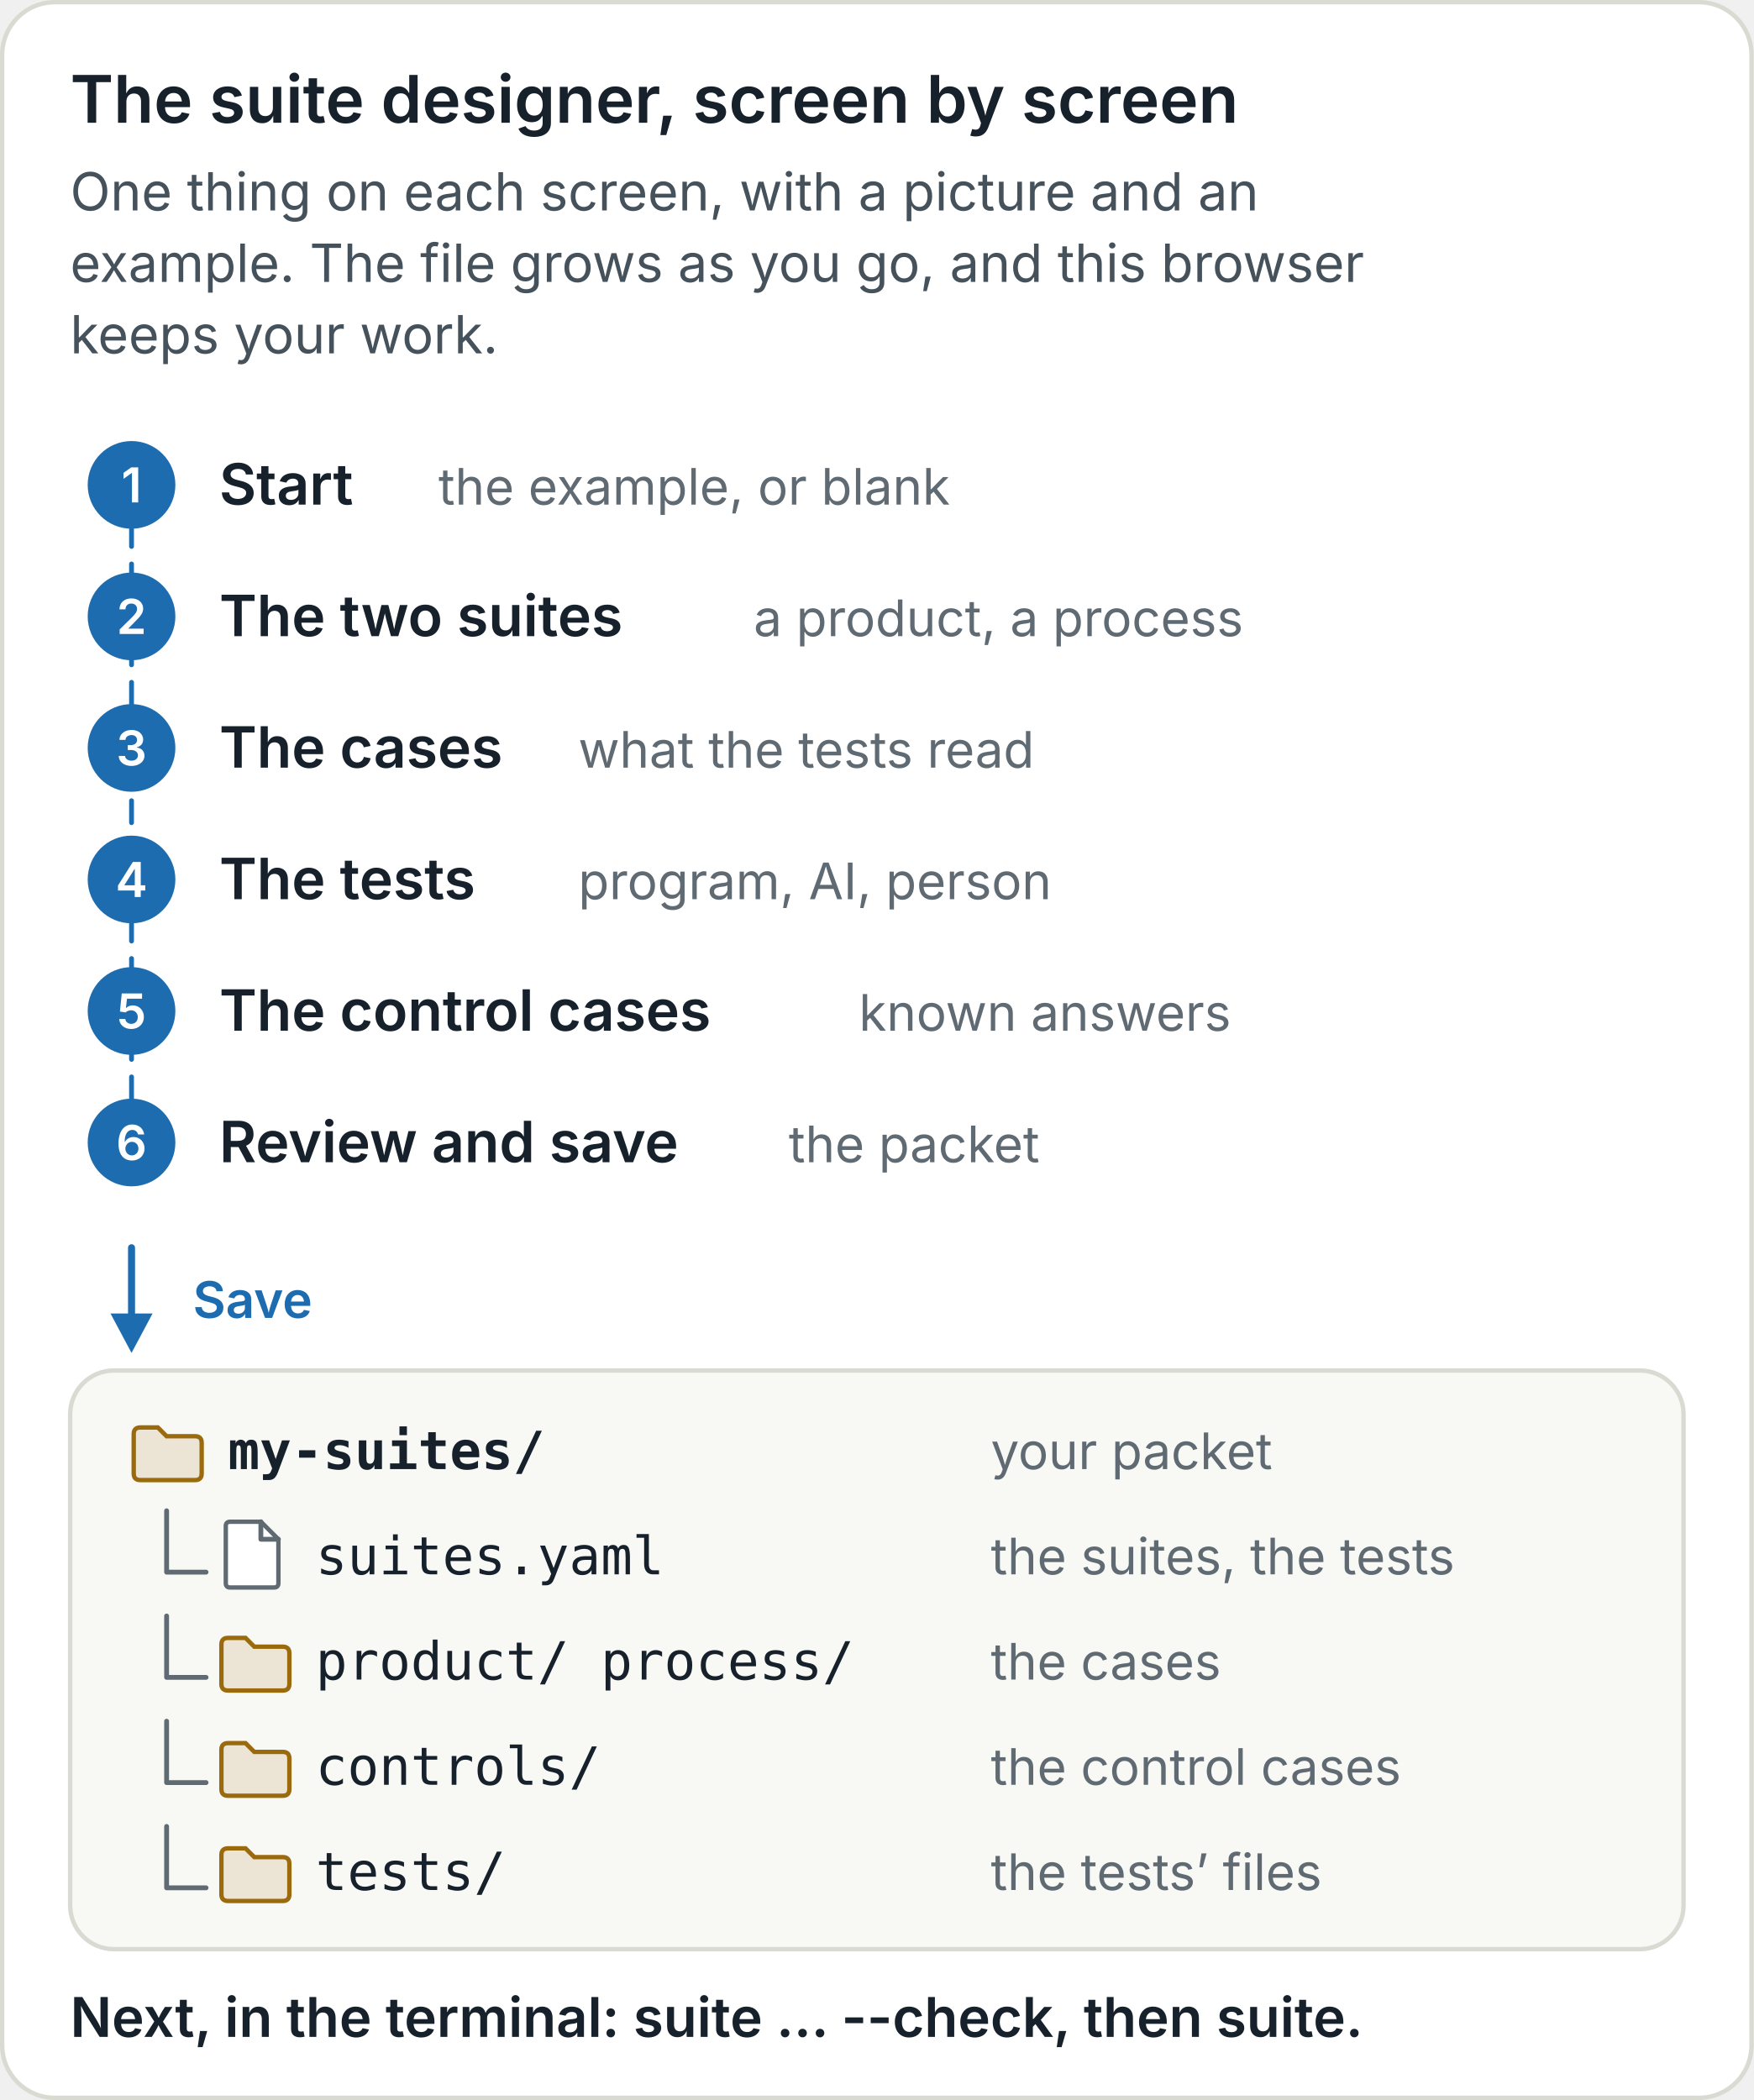
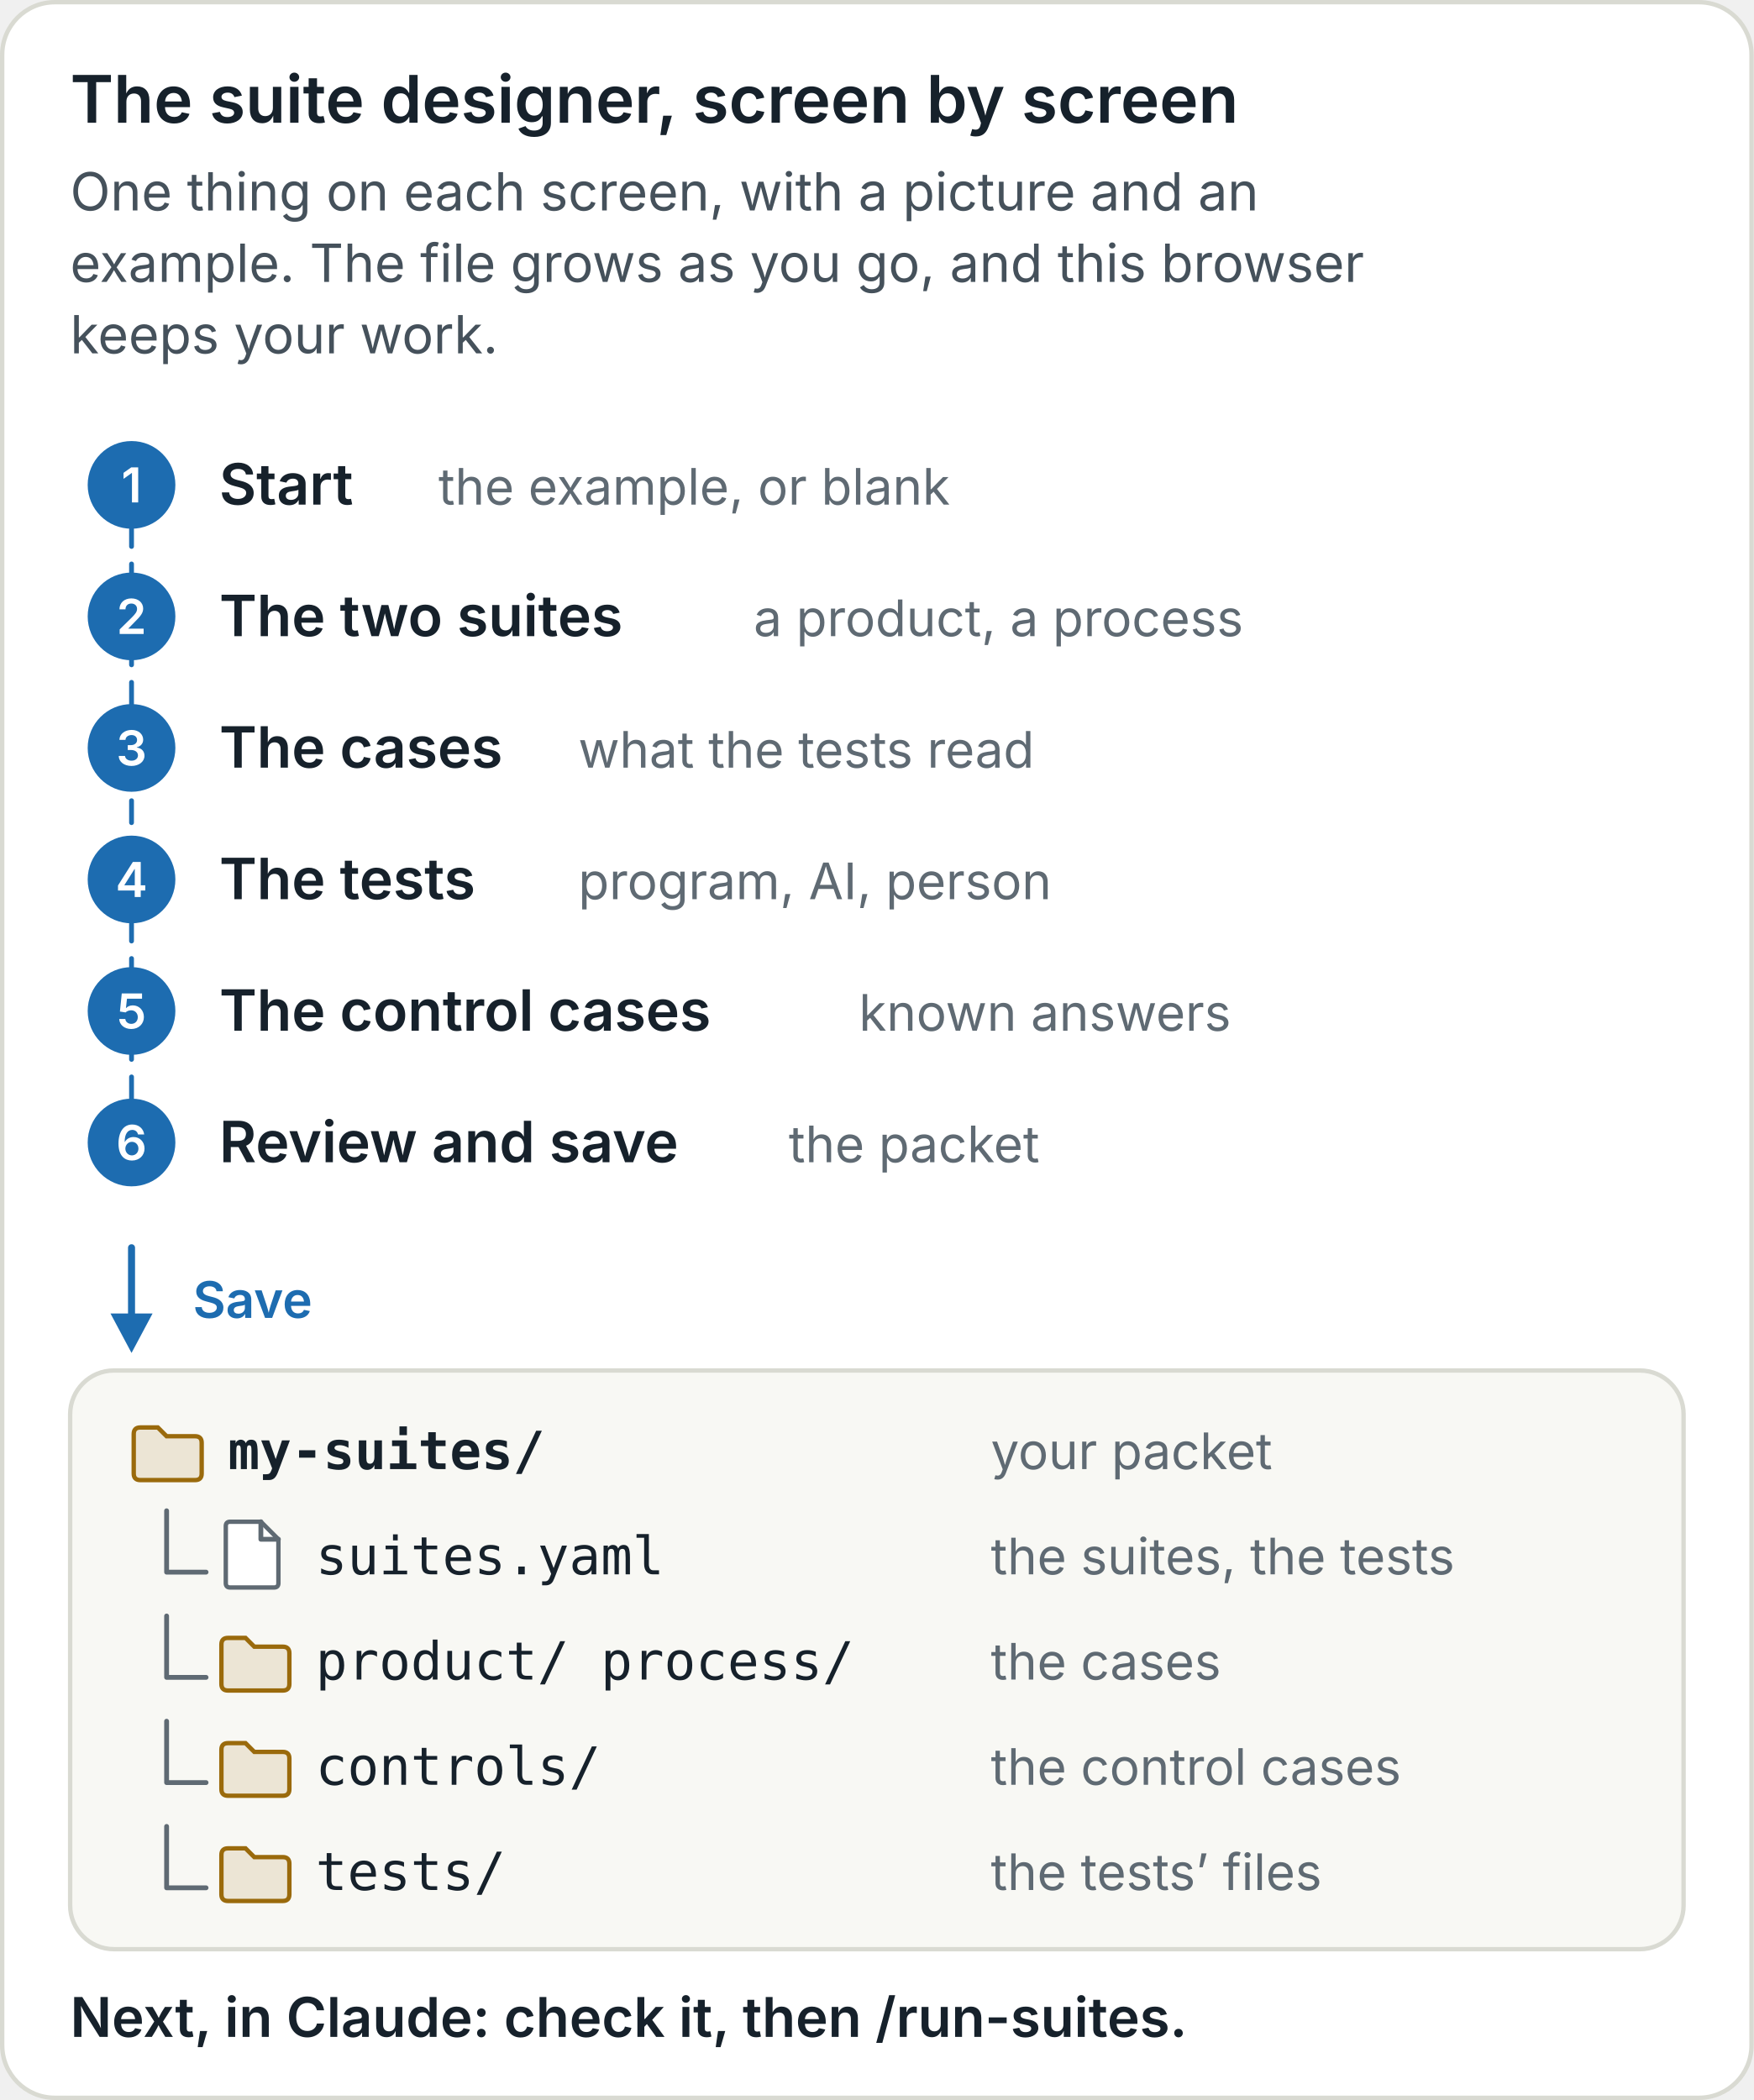
<svg xmlns="http://www.w3.org/2000/svg" class="dg" viewBox="0 0 400 479" width="400" height="479" role="img" aria-labelledby="designer-suites-t designer-suites-d">
  <style>
.dg text{font-family:Inter, system-ui, -apple-system, "Segoe UI", Roboto, sans-serif;fill:#16212B}
.dg .m{font-family:ui-monospace, "SF Mono", Menlo, Consolas, "DejaVu Sans Mono", monospace}
.dg .b{font-weight:600}
.dg .t2{fill:#45515B}
.dg .t3{fill:#5F6A73}
.dg .inv{fill:#FFFFFF}
.dg .bg{fill:#FFFFFF;stroke:#D9DAD2}
.dg .pl{fill:#F8F8F4;stroke:#D9DAD2}
.dg .ed{fill:#FFFFFF;stroke:#5F6A73}
.dg .ln{fill:none;stroke:#5F6A73;stroke-width:1.6;stroke-linecap:round;stroke-linejoin:round}
.dg .thin{stroke-width:1.1}
.dg .dash{stroke-dasharray:5 4}
.dg .s-web{stroke:#1D6CB0}
.dg .h-web{fill:#1D6CB0}
.dg .t-web{fill:#1D6CB0}
.dg .f-file{fill:rgba(154,106,12,.13);stroke:#9A6A0C}
@media (prefers-color-scheme: dark) {
.dg text{font-family:Inter, system-ui, -apple-system, "Segoe UI", Roboto, sans-serif;fill:#E2E8EE}
.dg .m{font-family:ui-monospace, "SF Mono", Menlo, Consolas, "DejaVu Sans Mono", monospace}
.dg .b{font-weight:600}
.dg .t2{fill:#A7B4BF}
.dg .t3{fill:#8593A0}
.dg .inv{fill:#141C23}
.dg .bg{fill:#141C23;stroke:#2A3640}
.dg .pl{fill:#18222A;stroke:#2A3640}
.dg .ed{fill:#141C23;stroke:#8593A0}
.dg .ln{fill:none;stroke:#8593A0;stroke-width:1.6;stroke-linecap:round;stroke-linejoin:round}
.dg .thin{stroke-width:1.1}
.dg .dash{stroke-dasharray:5 4}
.dg .s-web{stroke:#5BA6E8}
.dg .h-web{fill:#5BA6E8}
.dg .t-web{fill:#5BA6E8}
.dg .f-file{fill:rgba(226,174,74,.14);stroke:#E2AE4A}
}
</style>
  <rect class="bg" x="0.5" y="0.5" width="399" height="478" rx="12" />
  <text x="16" y="28" font-size="15" class="b">The suite designer, screen by screen</text>
  <text x="16" y="48" font-size="12" class="t2">One thing on each screen, with a picture and an</text>
  <text x="16" y="64.3" font-size="12" class="t2">example. The file grows as you go, and this browser</text>
  <text x="16" y="80.6" font-size="12" class="t2">keeps your work.</text>
  <path d="M30 110.64 V260.64" class="ln thin dash s-web" />
  <circle cx="30" cy="110.6" r="10" class="h-web" />
  <text x="30" y="114.6" font-size="11" class="b inv" text-anchor="middle">1</text>
  <text x="50" y="115.1" font-size="13" class="b">Start</text>
  <text x="100" y="115.1" font-size="11.5" class="t3">the example, or blank</text>
  <circle cx="30" cy="140.6" r="10" class="h-web" />
  <text x="30" y="144.6" font-size="11" class="b inv" text-anchor="middle">2</text>
  <text x="50" y="145.1" font-size="13" class="b">The two suites</text>
  <text x="171.9" y="145.1" font-size="11.5" class="t3">a product, a process</text>
  <circle cx="30" cy="170.6" r="10" class="h-web" />
  <text x="30" y="174.6" font-size="11" class="b inv" text-anchor="middle">3</text>
  <text x="50" y="175.1" font-size="13" class="b">The cases</text>
  <text x="131.9" y="175.1" font-size="11.5" class="t3">what the tests read</text>
  <circle cx="30" cy="200.6" r="10" class="h-web" />
  <text x="30" y="204.6" font-size="11" class="b inv" text-anchor="middle">4</text>
  <text x="50" y="205.1" font-size="13" class="b">The tests</text>
  <text x="131.9" y="205.1" font-size="11.5" class="t3">program, AI, person</text>
  <circle cx="30" cy="230.6" r="10" class="h-web" />
  <text x="30" y="234.6" font-size="11" class="b inv" text-anchor="middle">5</text>
  <text x="50" y="235.1" font-size="13" class="b">The control cases</text>
  <text x="195.9" y="235.1" font-size="11.5" class="t3">known answers</text>
  <circle cx="30" cy="260.6" r="10" class="h-web" />
  <text x="30" y="264.6" font-size="11" class="b inv" text-anchor="middle">6</text>
  <text x="50" y="265.1" font-size="13" class="b">Review and save</text>
  <text x="179.9" y="265.1" font-size="11.5" class="t3">the packet</text>
  <path d="M30 284.6 L30 301.6" class="ln s-web" />
  <path d="M30 308.6 L25.2 299.6 L34.8 299.6 Z" class="h-web" />
  <text x="44" y="300.6" font-size="11.5" class="t-web b">Save</text>
  <rect x="16" y="312.6" width="368" height="132" rx="10" class="pl" />
  <path transform="translate(30 323.6) scale(1)" d="M0.5 3.5 Q0.5 2 2 2 H6 L8 4 H14.5 Q16 4 16 5.5 V12.5 Q16 14 14.5 14 H2 Q0.5 14 0.5 12.5 Z" class="f-file" />
  <text x="52" y="335.1" font-size="12" class="m b">my-suites/</text>
  <text x="226" y="335.1" font-size="11.5" class="t3">your packet</text>
  <path d="M38 344.6 V358.6 H47" class="ln thin s-rule" />
  <g transform="translate(50 346.6) scale(1)">
    <path d="M2.5 0.5 H9.5 L13.5 4.5 V14.5 Q13.5 15.5 12.5 15.5 H2.5 Q1.5 15.5 1.5 14.5 V1.5 Q1.5 0.5 2.5 0.5 Z" class="ed" />
    <path d="M9.5 0.5 V4.5 H13.5" class="ln thin" />
  </g>
  <text x="72" y="359.1" font-size="12" class="m">suites.yaml</text>
  <text x="226" y="359.1" font-size="11.5" class="t3">the suites, the tests</text>
  <path d="M38 368.6 V382.6 H47" class="ln thin s-rule" />
  <path transform="translate(50 371.6) scale(1)" d="M0.5 3.5 Q0.5 2 2 2 H6 L8 4 H14.5 Q16 4 16 5.5 V12.5 Q16 14 14.5 14 H2 Q0.5 14 0.5 12.5 Z" class="f-file" />
  <text x="72" y="383.1" font-size="12" class="m">product/  process/</text>
  <text x="226" y="383.1" font-size="11.5" class="t3">the cases</text>
  <path d="M38 392.6 V406.6 H47" class="ln thin s-rule" />
  <path transform="translate(50 395.6) scale(1)" d="M0.5 3.5 Q0.5 2 2 2 H6 L8 4 H14.5 Q16 4 16 5.5 V12.5 Q16 14 14.5 14 H2 Q0.5 14 0.5 12.5 Z" class="f-file" />
  <text x="72" y="407.1" font-size="12" class="m">controls/</text>
  <text x="226" y="407.1" font-size="11.5" class="t3">the control cases</text>
  <path d="M38 416.6 V430.6 H47" class="ln thin s-rule" />
  <path transform="translate(50 419.6) scale(1)" d="M0.5 3.5 Q0.5 2 2 2 H6 L8 4 H14.5 Q16 4 16 5.5 V12.5 Q16 14 14.5 14 H2 Q0.5 14 0.5 12.5 Z" class="f-file" />
  <text x="72" y="431.1" font-size="12" class="m">tests/</text>
  <text x="226" y="431.1" font-size="11.5" class="t3">the tests’ files</text>
-   <text x="16" y="464.6" font-size="12.5" class="b">Next, in the terminal: suite … --check, then suite.</text>
+   <text x="16" y="464.6" font-size="12.5" class="b">Next, in Claude: check it, then /run-suites.</text>
</svg>
